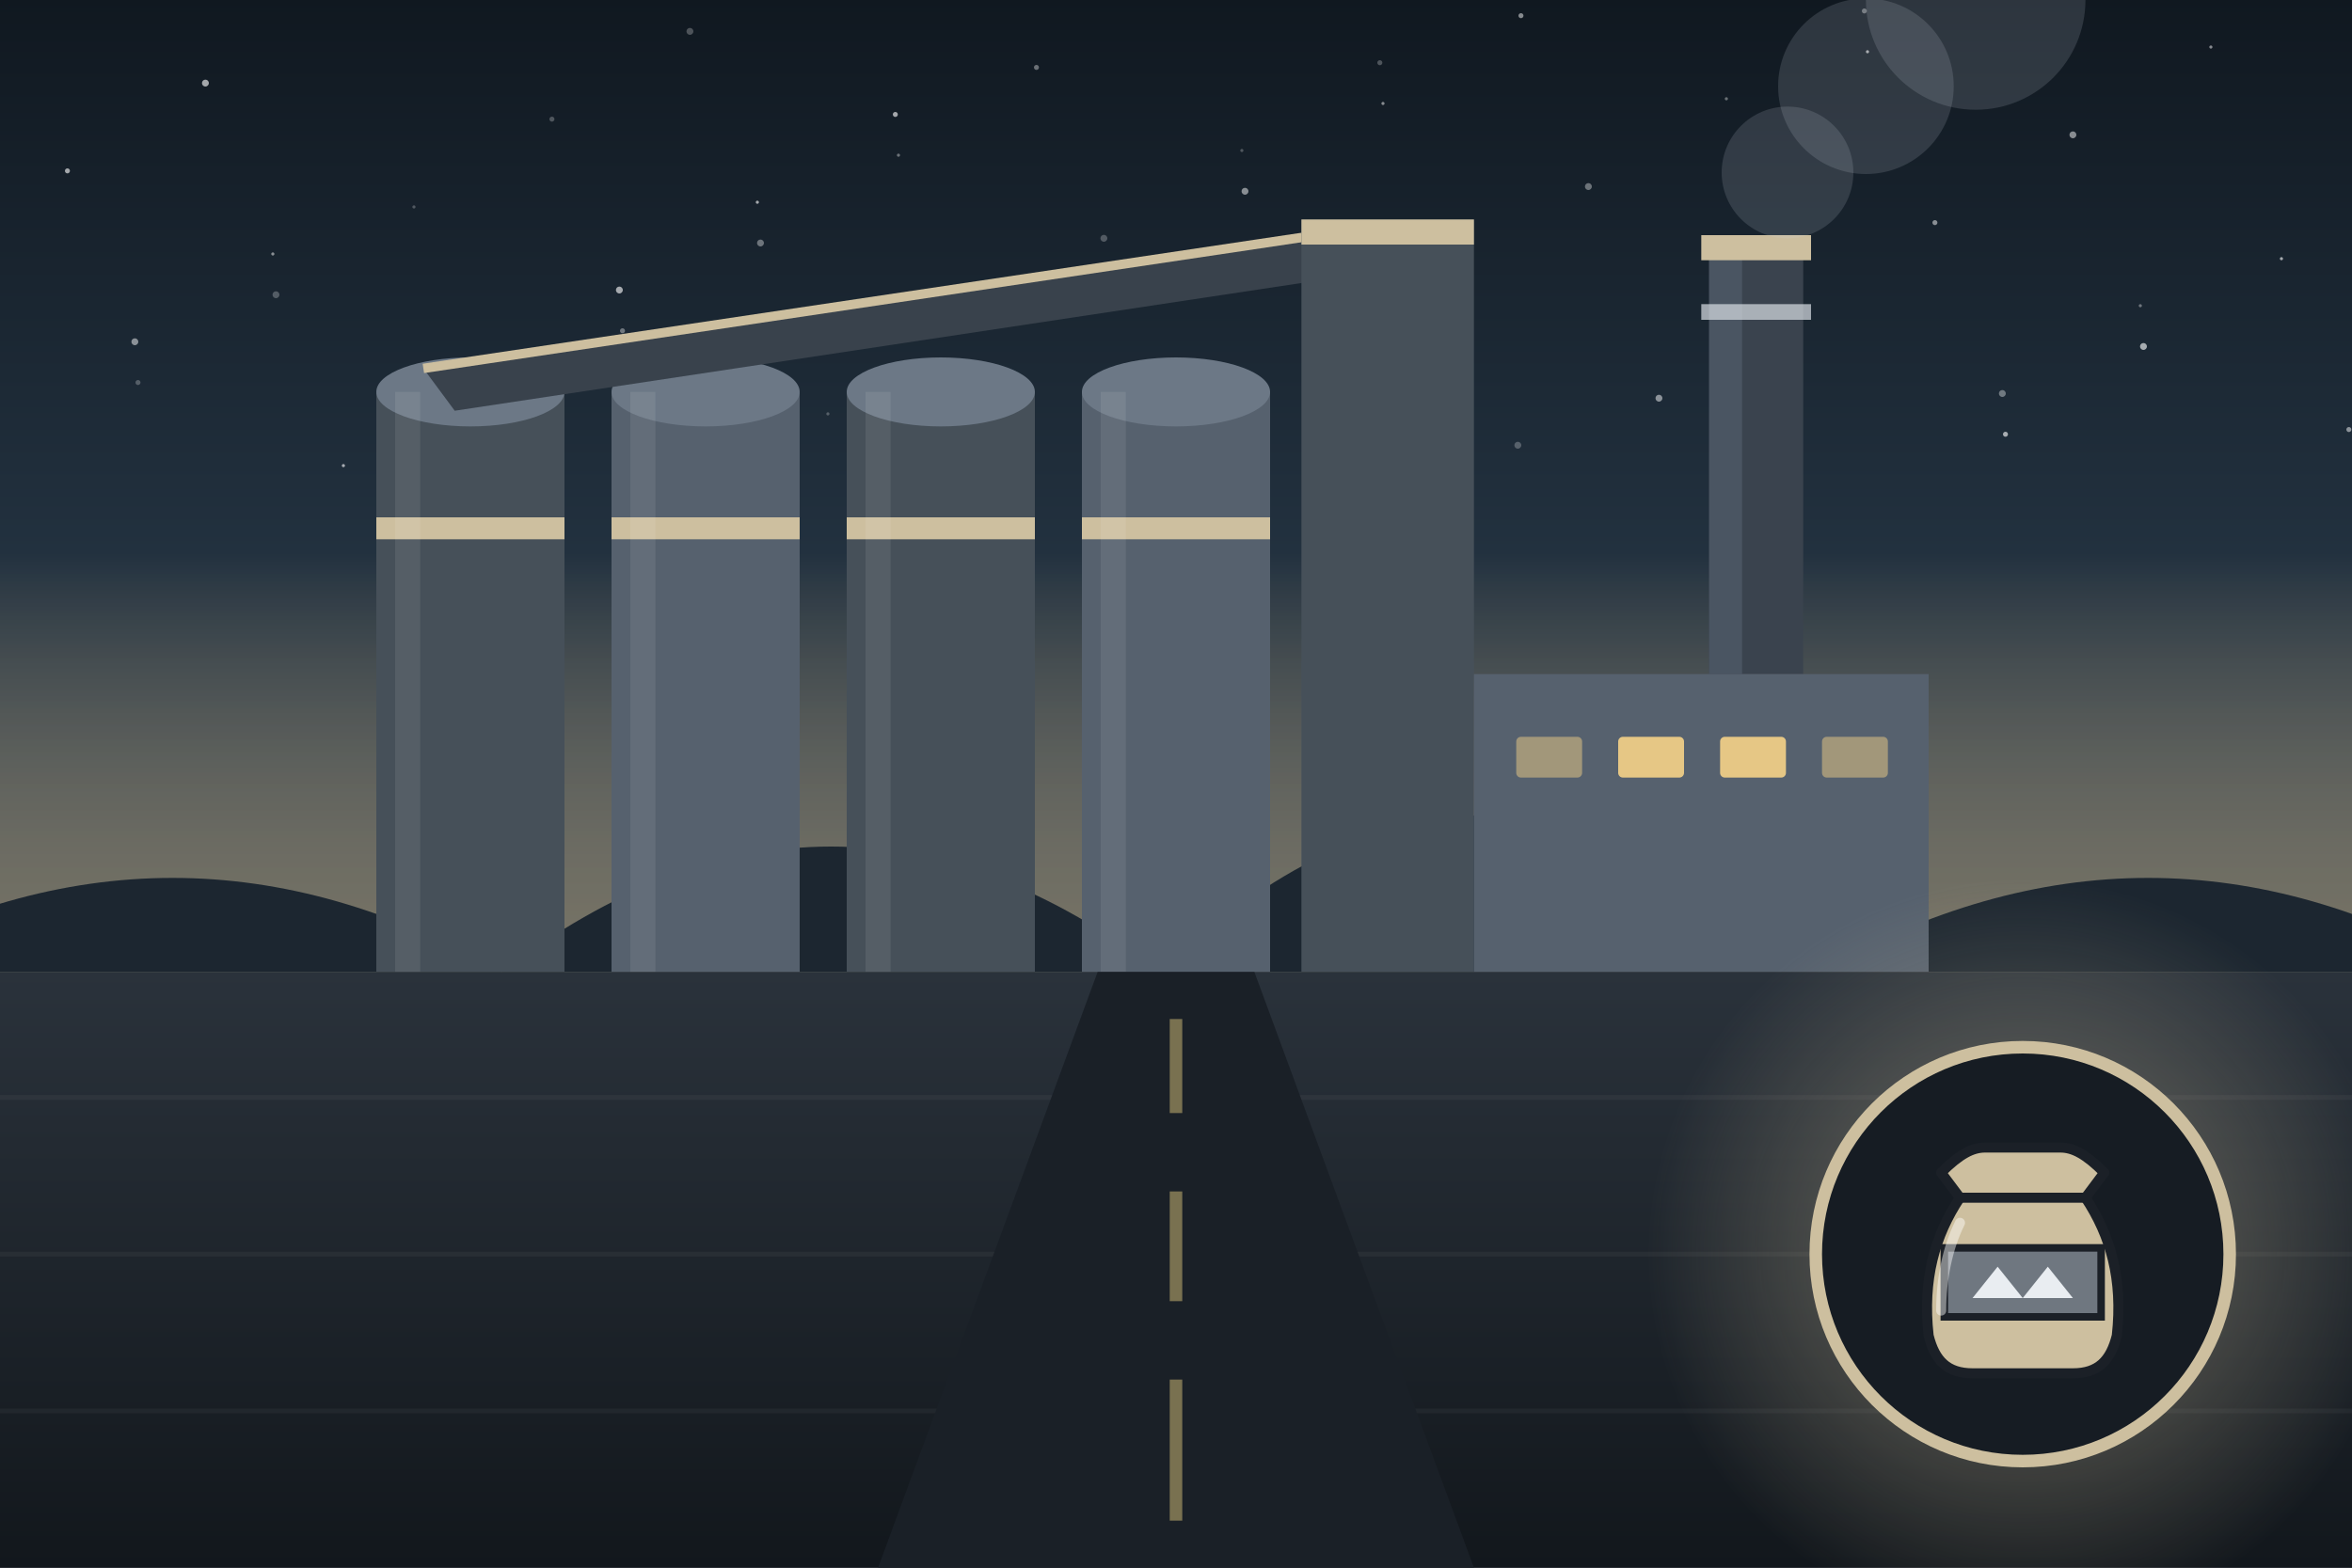
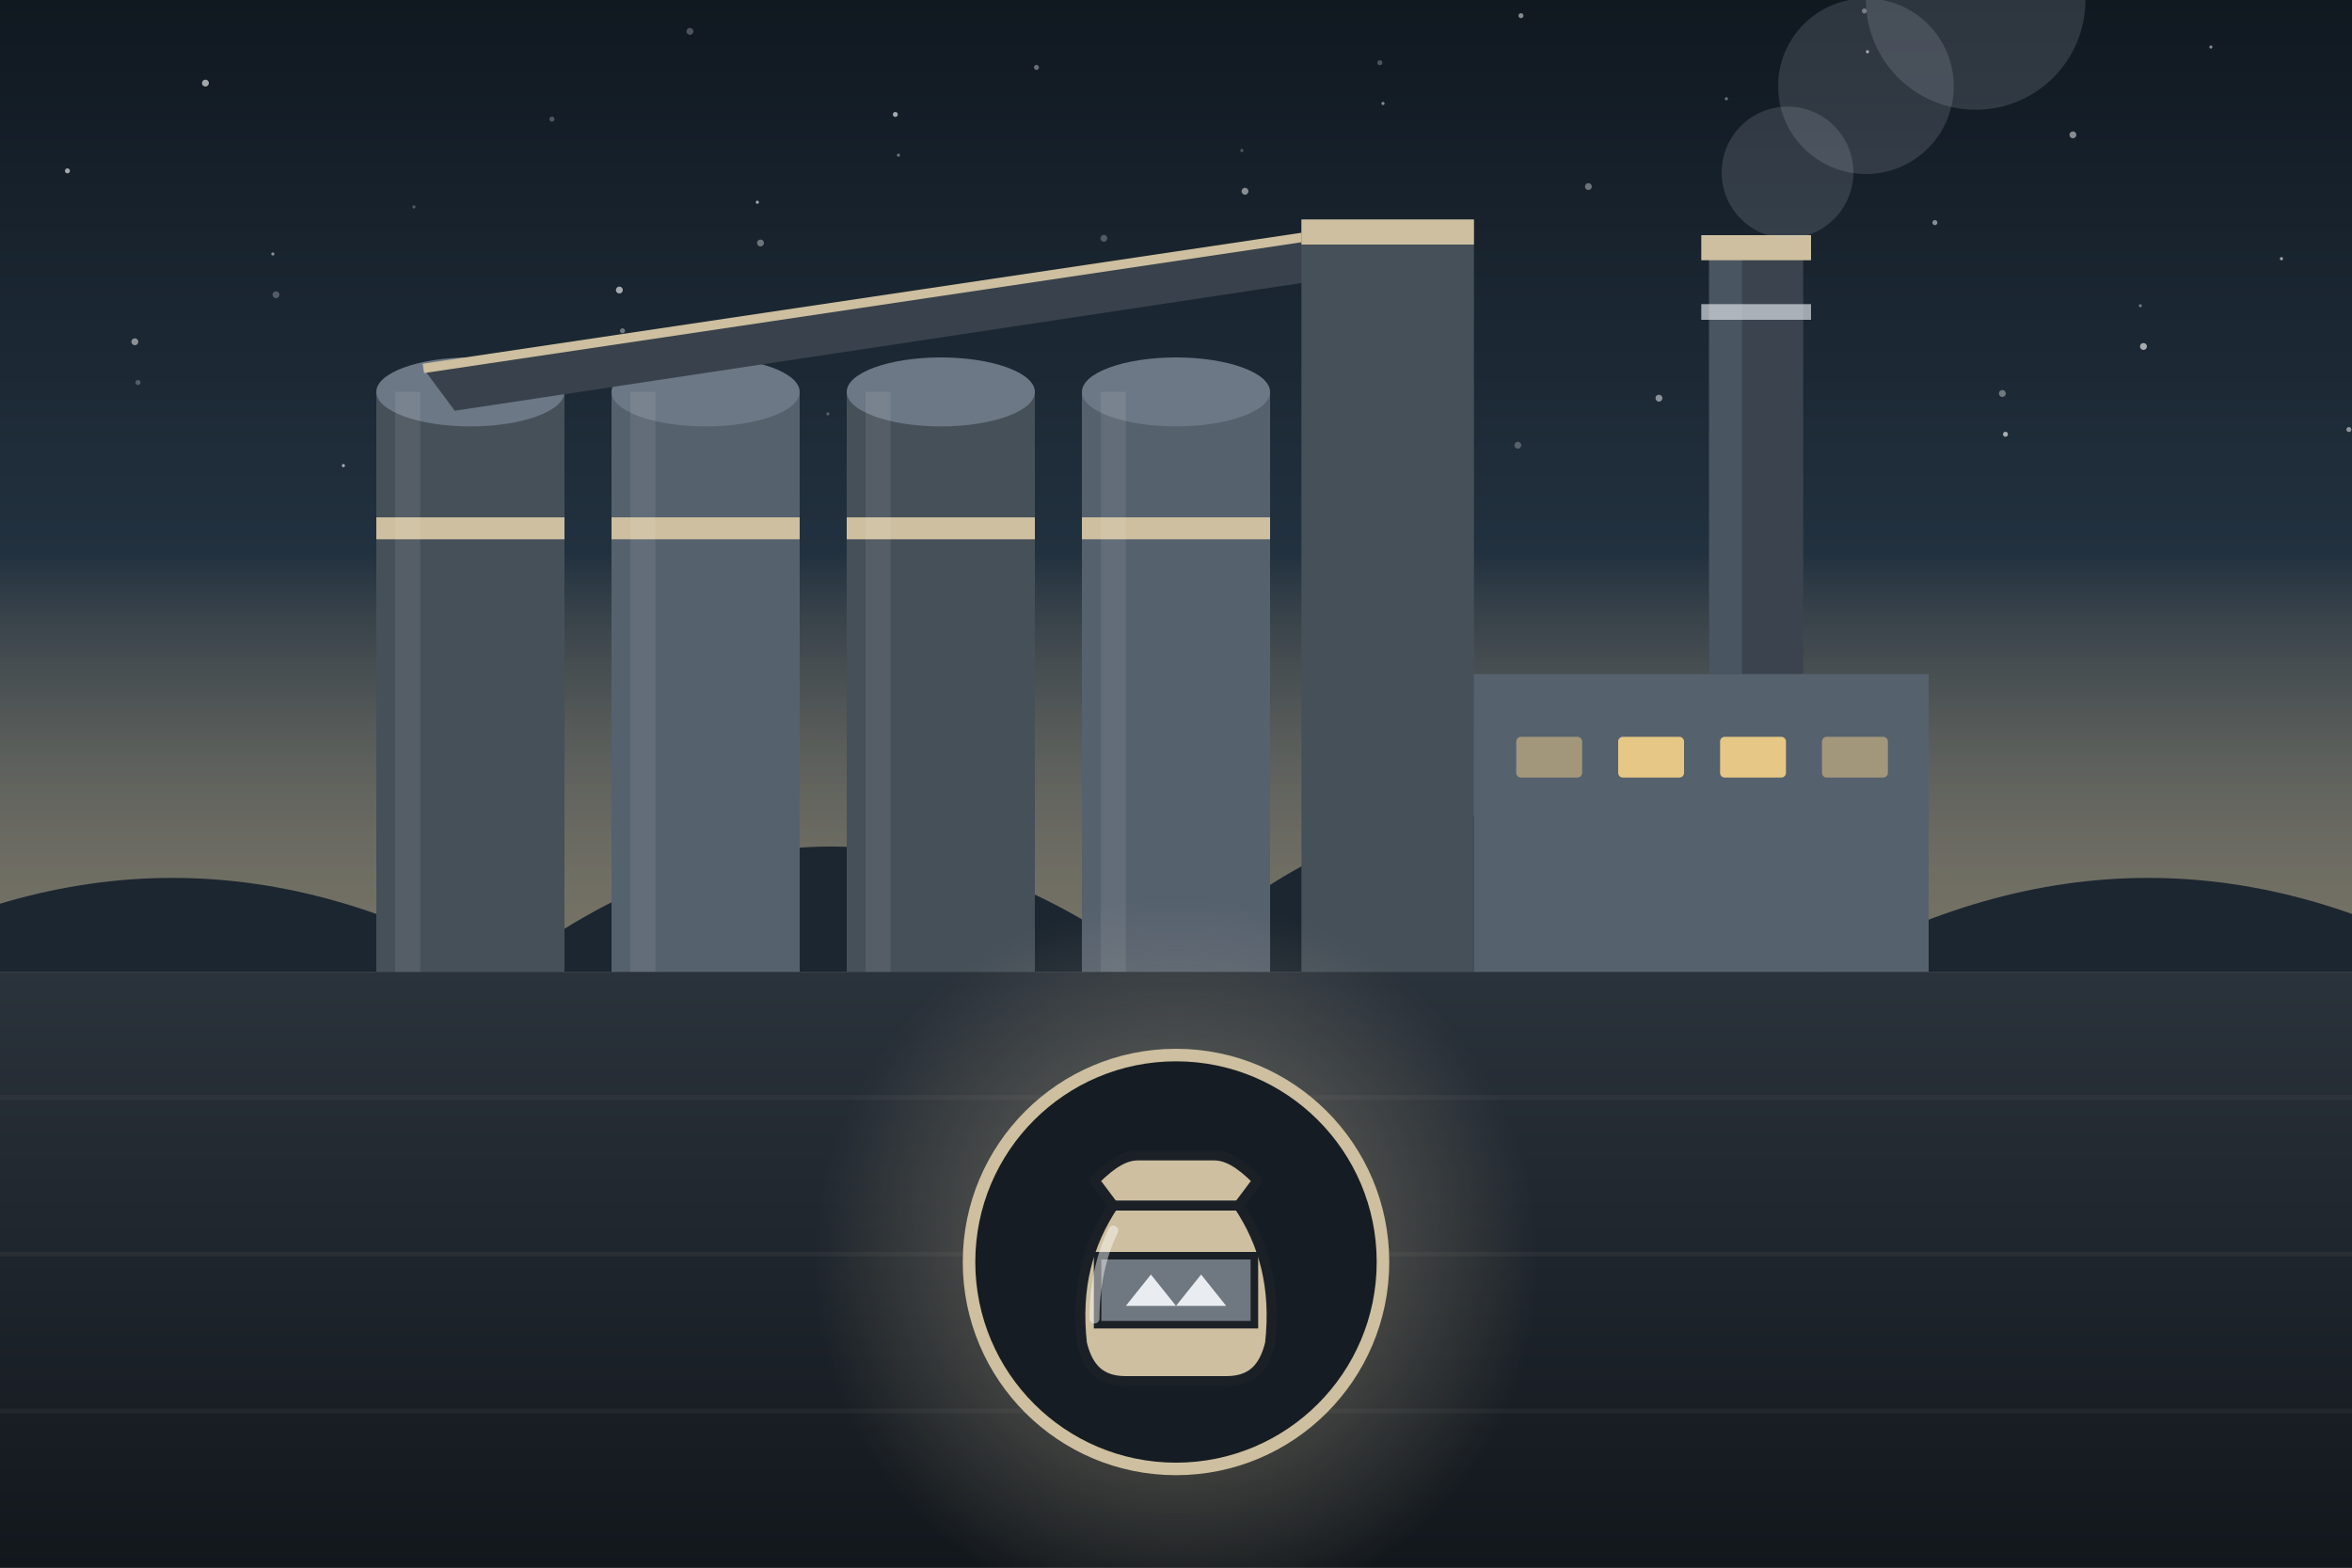
<svg xmlns="http://www.w3.org/2000/svg" viewBox="0 0 1500 1000" role="img" aria-label="Cement Works">
  <defs>
    <linearGradient id="sky" x1="0" y1="0" x2="0" y2="1">
      <stop offset="0" stop-color="#101820" />
      <stop offset=".55" stop-color="#22313f" />
      <stop offset="1" stop-color="#cdbf9f" stop-opacity=".55" />
    </linearGradient>
    <linearGradient id="ground" x1="0" y1="0" x2="0" y2="1">
      <stop offset="0" stop-color="#2a323b" />
      <stop offset="1" stop-color="#12171c" />
    </linearGradient>
    <radialGradient id="glow" cx=".5" cy=".5" r=".5">
      <stop offset="0" stop-color="#cdbf9f" stop-opacity=".5" />
      <stop offset="1" stop-color="#cdbf9f" stop-opacity="0" />
    </radialGradient>
  </defs>
  <rect width="1500" height="1000" fill="#101820" />
  <rect width="1500" height="640" fill="url(#sky)" />
  <circle cx="397" cy="211" r="1.6" fill="#ffffff" fill-opacity="0.37" />
  <circle cx="794" cy="122" r="2.2" fill="#ffffff" fill-opacity="0.49" />
  <circle cx="1191" cy="33" r="1.0" fill="#ffffff" fill-opacity="0.61" />
  <circle cx="88" cy="244" r="1.6" fill="#ffffff" fill-opacity="0.25" />
  <circle cx="485" cy="155" r="2.2" fill="#ffffff" fill-opacity="0.37" />
  <circle cx="882" cy="66" r="1.0" fill="#ffffff" fill-opacity="0.49" />
  <circle cx="1279" cy="277" r="1.6" fill="#ffffff" fill-opacity="0.61" />
  <circle cx="176" cy="188" r="2.2" fill="#ffffff" fill-opacity="0.25" />
  <circle cx="573" cy="99" r="1.0" fill="#ffffff" fill-opacity="0.37" />
  <circle cx="970" cy="10" r="1.6" fill="#ffffff" fill-opacity="0.49" />
  <circle cx="1367" cy="221" r="2.2" fill="#ffffff" fill-opacity="0.61" />
  <circle cx="264" cy="132" r="1.0" fill="#ffffff" fill-opacity="0.25" />
  <circle cx="661" cy="43" r="1.6" fill="#ffffff" fill-opacity="0.37" />
  <circle cx="1058" cy="254" r="2.2" fill="#ffffff" fill-opacity="0.49" />
  <circle cx="1455" cy="165" r="1.0" fill="#ffffff" fill-opacity="0.61" />
  <circle cx="352" cy="76" r="1.6" fill="#ffffff" fill-opacity="0.25" />
  <circle cx="749" cy="287" r="2.2" fill="#ffffff" fill-opacity="0.37" />
  <circle cx="1146" cy="198" r="1.0" fill="#ffffff" fill-opacity="0.49" />
  <circle cx="43" cy="109" r="1.6" fill="#ffffff" fill-opacity="0.61" />
  <circle cx="440" cy="20" r="2.2" fill="#ffffff" fill-opacity="0.25" />
  <circle cx="837" cy="231" r="1.0" fill="#ffffff" fill-opacity="0.37" />
  <circle cx="1234" cy="142" r="1.6" fill="#ffffff" fill-opacity="0.49" />
  <circle cx="131" cy="53" r="2.2" fill="#ffffff" fill-opacity="0.61" />
  <circle cx="528" cy="264" r="1.0" fill="#ffffff" fill-opacity="0.25" />
  <circle cx="925" cy="175" r="1.6" fill="#ffffff" fill-opacity="0.37" />
  <circle cx="1322" cy="86" r="2.2" fill="#ffffff" fill-opacity="0.49" />
  <circle cx="219" cy="297" r="1.0" fill="#ffffff" fill-opacity="0.61" />
  <circle cx="616" cy="208" r="1.6" fill="#ffffff" fill-opacity="0.25" />
  <circle cx="1013" cy="119" r="2.2" fill="#ffffff" fill-opacity="0.37" />
  <circle cx="1410" cy="30" r="1.0" fill="#ffffff" fill-opacity="0.49" />
  <circle cx="307" cy="241" r="1.6" fill="#ffffff" fill-opacity="0.61" />
  <circle cx="704" cy="152" r="2.2" fill="#ffffff" fill-opacity="0.25" />
  <circle cx="1101" cy="63" r="1.0" fill="#ffffff" fill-opacity="0.37" />
  <circle cx="1498" cy="274" r="1.6" fill="#ffffff" fill-opacity="0.49" />
  <circle cx="395" cy="185" r="2.2" fill="#ffffff" fill-opacity="0.61" />
  <circle cx="792" cy="96" r="1.0" fill="#ffffff" fill-opacity="0.25" />
  <circle cx="1189" cy="7" r="1.6" fill="#ffffff" fill-opacity="0.37" />
  <circle cx="86" cy="218" r="2.2" fill="#ffffff" fill-opacity="0.49" />
  <circle cx="483" cy="129" r="1.0" fill="#ffffff" fill-opacity="0.61" />
  <circle cx="880" cy="40" r="1.6" fill="#ffffff" fill-opacity="0.25" />
  <circle cx="1277" cy="251" r="2.2" fill="#ffffff" fill-opacity="0.37" />
  <circle cx="174" cy="162" r="1.0" fill="#ffffff" fill-opacity="0.49" />
  <circle cx="571" cy="73" r="1.6" fill="#ffffff" fill-opacity="0.61" />
  <circle cx="968" cy="284" r="2.2" fill="#ffffff" fill-opacity="0.25" />
  <circle cx="1365" cy="195" r="1.0" fill="#ffffff" fill-opacity="0.37" />
  <path d="M-100 620q210-120 420 0z" fill="#1c2630" />
  <path d="M320 620q210-160 420 0z" fill="#1c2630" />
  <path d="M740 620q210-200 420 0z" fill="#1c2630" />
  <path d="M1160 620q210-120 420 0z" fill="#1c2630" />
  <path d="M1580 620q210-160 420 0z" fill="#1c2630" />
  <g transform="translate(40 0)">
    <rect x="1050" y="150" width="60" height="280" fill="#3a434e" />
    <rect x="1050" y="150" width="21" height="280" fill="#4a5562" />
    <rect x="1045" y="150" width="70" height="16" fill="#cdbf9f" />
    <rect x="1045" y="194" width="70" height="10" fill="#d9dee4" fill-opacity=".7" />
    <g fill="#c9d2dc" fill-opacity=".16">
      <circle cx="1100.0" cy="110" r="42" />
      <circle cx="1150.0" cy="55" r="56" />
      <circle cx="1220.0" cy="0" r="70" />
    </g>
    <rect x="200" y="250" width="120" height="370" fill="#465059" />
    <ellipse cx="260" cy="250" rx="60" ry="22" fill="#6c7886" />
    <rect x="200" y="330" width="120" height="14" fill="#cdbf9f" />
    <rect x="212" y="250" width="16" height="370" fill="#ffffff" fill-opacity=".08" />
    <rect x="350" y="250" width="120" height="370" fill="#56616e" />
    <ellipse cx="410" cy="250" rx="60" ry="22" fill="#6c7886" />
    <rect x="350" y="330" width="120" height="14" fill="#cdbf9f" />
    <rect x="362" y="250" width="16" height="370" fill="#ffffff" fill-opacity=".08" />
    <rect x="500" y="250" width="120" height="370" fill="#465059" />
    <ellipse cx="560" cy="250" rx="60" ry="22" fill="#6c7886" />
    <rect x="500" y="330" width="120" height="14" fill="#cdbf9f" />
    <rect x="512" y="250" width="16" height="370" fill="#ffffff" fill-opacity=".08" />
    <rect x="650" y="250" width="120" height="370" fill="#56616e" />
    <ellipse cx="710" cy="250" rx="60" ry="22" fill="#6c7886" />
    <rect x="650" y="330" width="120" height="14" fill="#cdbf9f" />
    <rect x="662" y="250" width="16" height="370" fill="#ffffff" fill-opacity=".08" />
    <path d="M230 235L800 150l20 26L250 262z" fill="#39424c" />
    <path d="M230 235L800 150" stroke="#cdbf9f" stroke-width="6" />
    <rect x="790" y="140" width="110" height="480" fill="#465059" />
    <rect x="790" y="140" width="110" height="16" fill="#cdbf9f" />
    <rect x="900" y="430" width="290" height="190" fill="#56616e" />
    <rect x="927" y="470" width="42" height="26" rx="3" fill="#ffd98a" fill-opacity="0.45" />
    <rect x="992" y="470" width="42" height="26" rx="3" fill="#ffd98a" fill-opacity="0.85" />
    <rect x="1057" y="470" width="42" height="26" rx="3" fill="#ffd98a" fill-opacity="0.85" />
    <rect x="1122" y="470" width="42" height="26" rx="3" fill="#ffd98a" fill-opacity="0.45" />
  </g>
  <rect y="620" width="1500" height="380" fill="url(#ground)" />
  <path d="M0 700h1500M0 800h1500M0 900h1500" stroke="#ffffff" stroke-opacity=".04" stroke-width="3" />
-   <path d="M560 1000L700 620h100l140 380z" fill="#1a2027" />
-   <path d="M750 650v60M750 760v70M750 880v90" stroke="#d9c27a" stroke-opacity=".5" stroke-width="8" />
-   <circle cx="1290" cy="800" r="240" fill="url(#glow)" />
-   <circle cx="1290" cy="800" r="132" fill="#161c23" stroke="#cdbf9f" stroke-width="8" />
-   <g transform="translate(1190 700) scale(4)">
+   <circle cx="750" cy="805" r="230" fill="url(#glow)" />
+   <circle cx="750" cy="805" r="132" fill="#161c23" stroke="#cdbf9f" stroke-width="8" />
+   <g transform="translate(650 705) scale(4)">
    <path d="M12 12c3-3 5-4 7-4h12c2 0 4 1 7 4l-3 4c4 6 6 13 5 22-1 4-3 6-7 6H17c-4 0-6-2-7-6-1-9 1-16 5-22z" fill="#cdbf9f" stroke="#1b2027" stroke-width="1.6" stroke-linejoin="round" />
    <path d="M15 16h20" stroke="#1b2027" stroke-width="1.6" stroke-linecap="round" />
    <rect x="12.5" y="24" width="25" height="11" fill="#6f7780" stroke="#1b2027" stroke-width="1.2" />
    <path d="M17 32l4-5 4 5zM25 32l4-5 4 5z" fill="#e9edf1" />
    <path d="M15 20c-2 4-3 9-3 14" stroke="#ffffff" stroke-opacity=".45" stroke-width="1.6" fill="none" stroke-linecap="round" />
  </g>
</svg>
